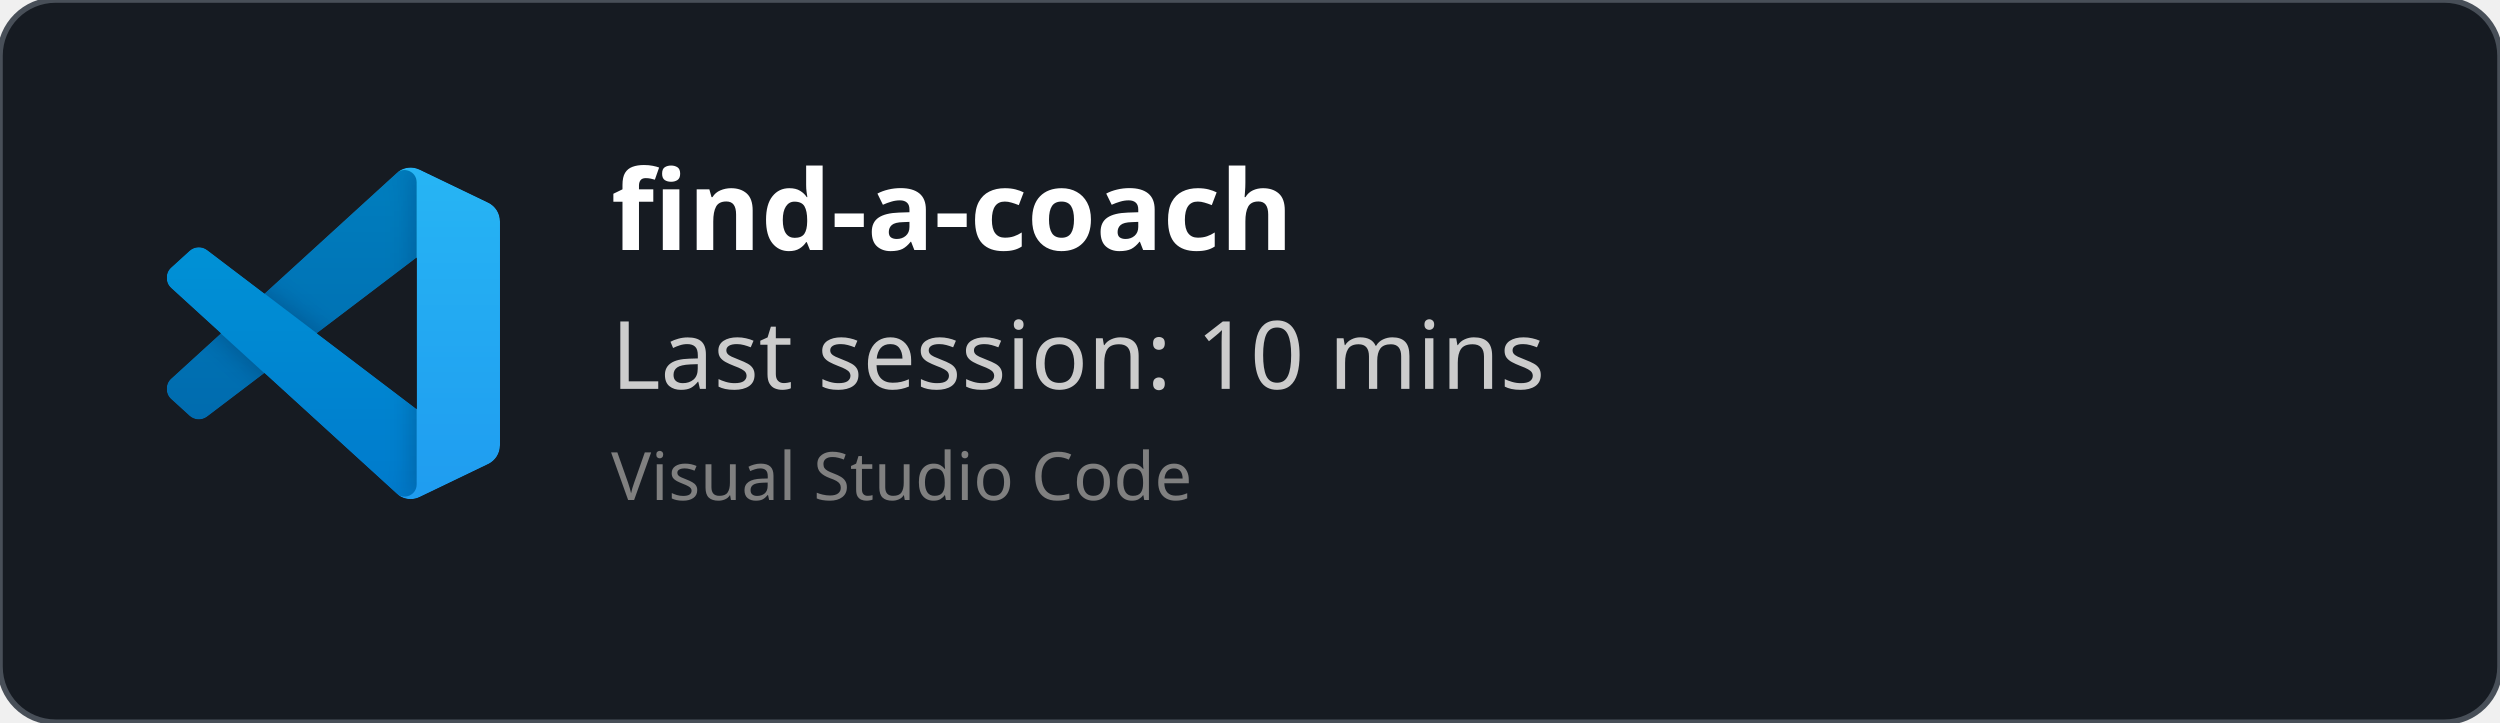
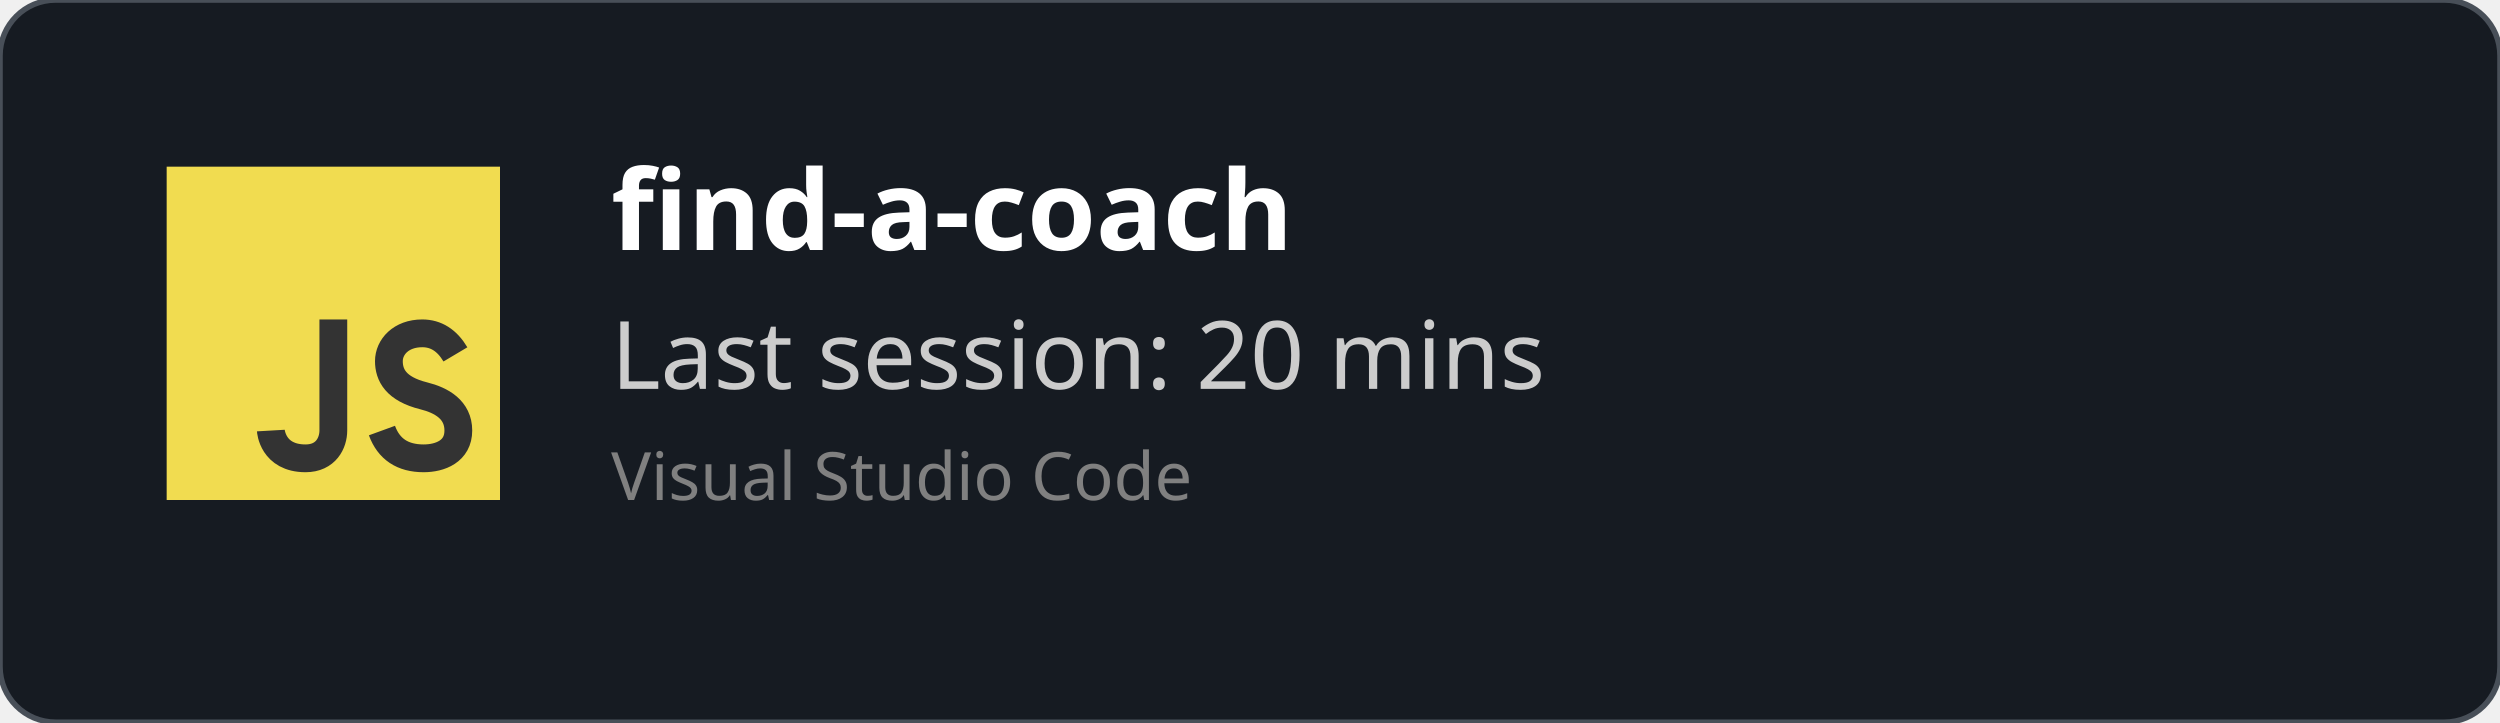
<svg xmlns="http://www.w3.org/2000/svg" width="450" height="130" viewBox="0 0 450 130" fill="none" role="img">
  <style>
    *{
        font-family: 'Segoe UI', Ubuntu, monospace
    }
    </style>
  <defs>
    <clipPath id="horizontalClip" x="20" y="20" width="500" height="200">
      <rect x="90" y="20" width="300" height="50" />
    </clipPath>
  </defs>
  <rect width="450" height="130" fill="rgba(22,27,34)" stroke="#484f58" stroke-width="1" fill-opacity="1" stroke-opacity="1" x="0" y="0" rx="10px" ry="10px">
    </rect>
-   <svg width="60" height="60" x="30" y="30" viewBox="0 0 100 100" fill="none" id="vscode">
-     <mask id="mask0" mask-type="alpha" maskUnits="userSpaceOnUse" x="0" y="0" width="100" height="100">
-       <path fill-rule="evenodd" clip-rule="evenodd" d="M70.912 99.317C72.487 99.931 74.283 99.891 75.873 99.126L96.461 89.22C98.624 88.179 100 85.989 100 83.587V16.413C100 14.011 98.624 11.822 96.461 10.781L75.873 0.874C73.786 -0.13 71.345 0.116 69.513 1.447C69.252 1.637 69.003 1.849 68.769 2.083L29.355 38.041L12.187 25.01C10.589 23.797 8.354 23.896 6.869 25.246L1.363 30.255C-0.453 31.906 -0.455 34.763 1.359 36.417L16.247 50L1.359 63.583C-0.455 65.237 -0.453 68.094 1.363 69.745L6.869 74.754C8.354 76.104 10.589 76.204 12.187 74.99L29.355 61.959L68.769 97.917C69.392 98.541 70.125 99.01 70.912 99.317ZM75.015 27.299L45.109 50L75.015 72.701V27.299Z" fill="white" />
-     </mask>
-     <g mask="url(#mask0)">
-       <path d="M96.461 10.796L75.857 0.876C73.472 -0.273 70.622 0.212 68.75 2.083L1.299 63.583C-0.516 65.237 -0.514 68.094 1.303 69.745L6.813 74.754C8.298 76.104 10.535 76.204 12.134 74.99L93.361 13.37C96.086 11.303 100 13.246 100 16.667V16.427C100 14.027 98.625 11.838 96.461 10.796Z" fill="#0065A9" />
-       <g filter="url(#filter0_d)">
-         <path d="M96.461 89.204L75.857 99.124C73.472 100.273 70.622 99.788 68.75 97.917L1.299 36.417C-0.516 34.763 -0.514 31.906 1.303 30.255L6.813 25.246C8.298 23.896 10.535 23.796 12.134 25.009L93.361 86.63C96.086 88.697 100 86.754 100 83.333V83.573C100 85.974 98.625 88.162 96.461 89.204Z" fill="#007ACC" />
-       </g>
-       <g filter="url(#filter1_d)">
-         <path d="M75.858 99.126C73.472 100.274 70.622 99.788 68.75 97.917C71.056 100.223 75 98.59 75 95.328V4.672C75 1.41 71.056 -0.223 68.75 2.083C70.622 0.211 73.472 -0.274 75.858 0.874L96.459 10.781C98.623 11.822 100 14.011 100 16.413V83.587C100 85.989 98.623 88.179 96.459 89.22L75.858 99.126Z" fill="#1F9CF0" />
-       </g>
-       <g style="mix-blend-mode:overlay" opacity="0.25">
-         <path fill-rule="evenodd" clip-rule="evenodd" d="M70.851 99.317C72.426 99.931 74.222 99.891 75.812 99.126L96.4 89.22C98.563 88.179 99.939 85.989 99.939 83.587V16.413C99.939 14.011 98.564 11.822 96.4 10.781L75.812 0.874C73.725 -0.13 71.284 0.116 69.453 1.447C69.191 1.637 68.942 1.849 68.708 2.083L29.294 38.041L12.126 25.01C10.528 23.796 8.293 23.896 6.809 25.246L1.302 30.255C-0.513 31.906 -0.515 34.763 1.298 36.417L16.186 50L1.298 63.583C-0.515 65.237 -0.513 68.094 1.302 69.745L6.809 74.754C8.293 76.104 10.528 76.204 12.126 74.99L29.294 61.959L68.708 97.917C69.332 98.54 70.064 99.01 70.851 99.317ZM74.954 27.299L45.048 50L74.954 72.701V27.299Z" fill="url(#paint0_linear)" />
-       </g>
+   <svg width="60px" height="60px" x="30" y="30" viewBox="0 0 24 24" id="js">
+     <g fill="none" fill-rule="evenodd">
+       <rect width="24" height="24" fill="#F1DC50" />
+       <path stroke="#333" stroke-width="2" d="M12,11 C12,15.749 12,18.416 12,19 C12,19.876 11.477,21 10,21 C7.615,21 7.5,19 7.5,19 M20.79,13.516 C20.19,12.505 19.394,12 18.404,12 C16.856,12 16,13 16,14 C16,15 16.5,16 18.508,16.5 C19.786,16.818 21,17.5 21,19 C21,20.5 19.685,21 18.5,21 C16.986,21 15.986,20.333 15.5,19" />
    </g>
-     <defs>
-       <filter id="filter0_d" x="-8.394" y="15.829" width="116.727" height="92.246" filterUnits="userSpaceOnUse" color-interpolation-filters="sRGB">
-         <feFlood flood-opacity="0" result="BackgroundImageFix" />
-         <feColorMatrix in="SourceAlpha" type="matrix" values="0 0 0 0 0 0 0 0 0 0 0 0 0 0 0 0 0 0 127 0" />
-         <feOffset />
-         <feGaussianBlur stdDeviation="4.167" />
-         <feColorMatrix type="matrix" values="0 0 0 0 0 0 0 0 0 0 0 0 0 0 0 0 0 0 0.25 0" />
-         <feBlend mode="overlay" in2="BackgroundImageFix" result="effect1_dropShadow" />
-         <feBlend mode="normal" in="SourceGraphic" in2="effect1_dropShadow" result="shape" />
-       </filter>
-       <filter id="filter1_d" x="60.417" y="-8.076" width="47.917" height="116.151" filterUnits="userSpaceOnUse" color-interpolation-filters="sRGB">
-         <feFlood flood-opacity="0" result="BackgroundImageFix" />
-         <feColorMatrix in="SourceAlpha" type="matrix" values="0 0 0 0 0 0 0 0 0 0 0 0 0 0 0 0 0 0 127 0" />
-         <feOffset />
-         <feGaussianBlur stdDeviation="4.167" />
-         <feColorMatrix type="matrix" values="0 0 0 0 0 0 0 0 0 0 0 0 0 0 0 0 0 0 0.25 0" />
-         <feBlend mode="overlay" in2="BackgroundImageFix" result="effect1_dropShadow" />
-         <feBlend mode="normal" in="SourceGraphic" in2="effect1_dropShadow" result="shape" />
-       </filter>
-       <linearGradient id="paint0_linear" x1="49.939" y1="0.258" x2="49.939" y2="99.742" gradientUnits="userSpaceOnUse">
-         <stop stop-color="white" />
-         <stop offset="1" stop-color="white" stop-opacity="0" />
-       </linearGradient>
-     </defs>
  </svg>
  <text x="110" y="45" font-size="20" clip-path="url(#horizontalClip)" font-weight="bold" font-family="Ubuntu" fill="white">
    find-a-coach
    </text>
  <text x="110" y="70" font-size="17px" font-family="Ubuntu" fill="#ccc">
-     Last session: 10 mins
+     Last session: 20 mins
    </text>
  <text x="110" y="90" font-size="12px" font-family="Ubuntu" fill="grey">
    Visual Studio Code
    </text>
</svg>
